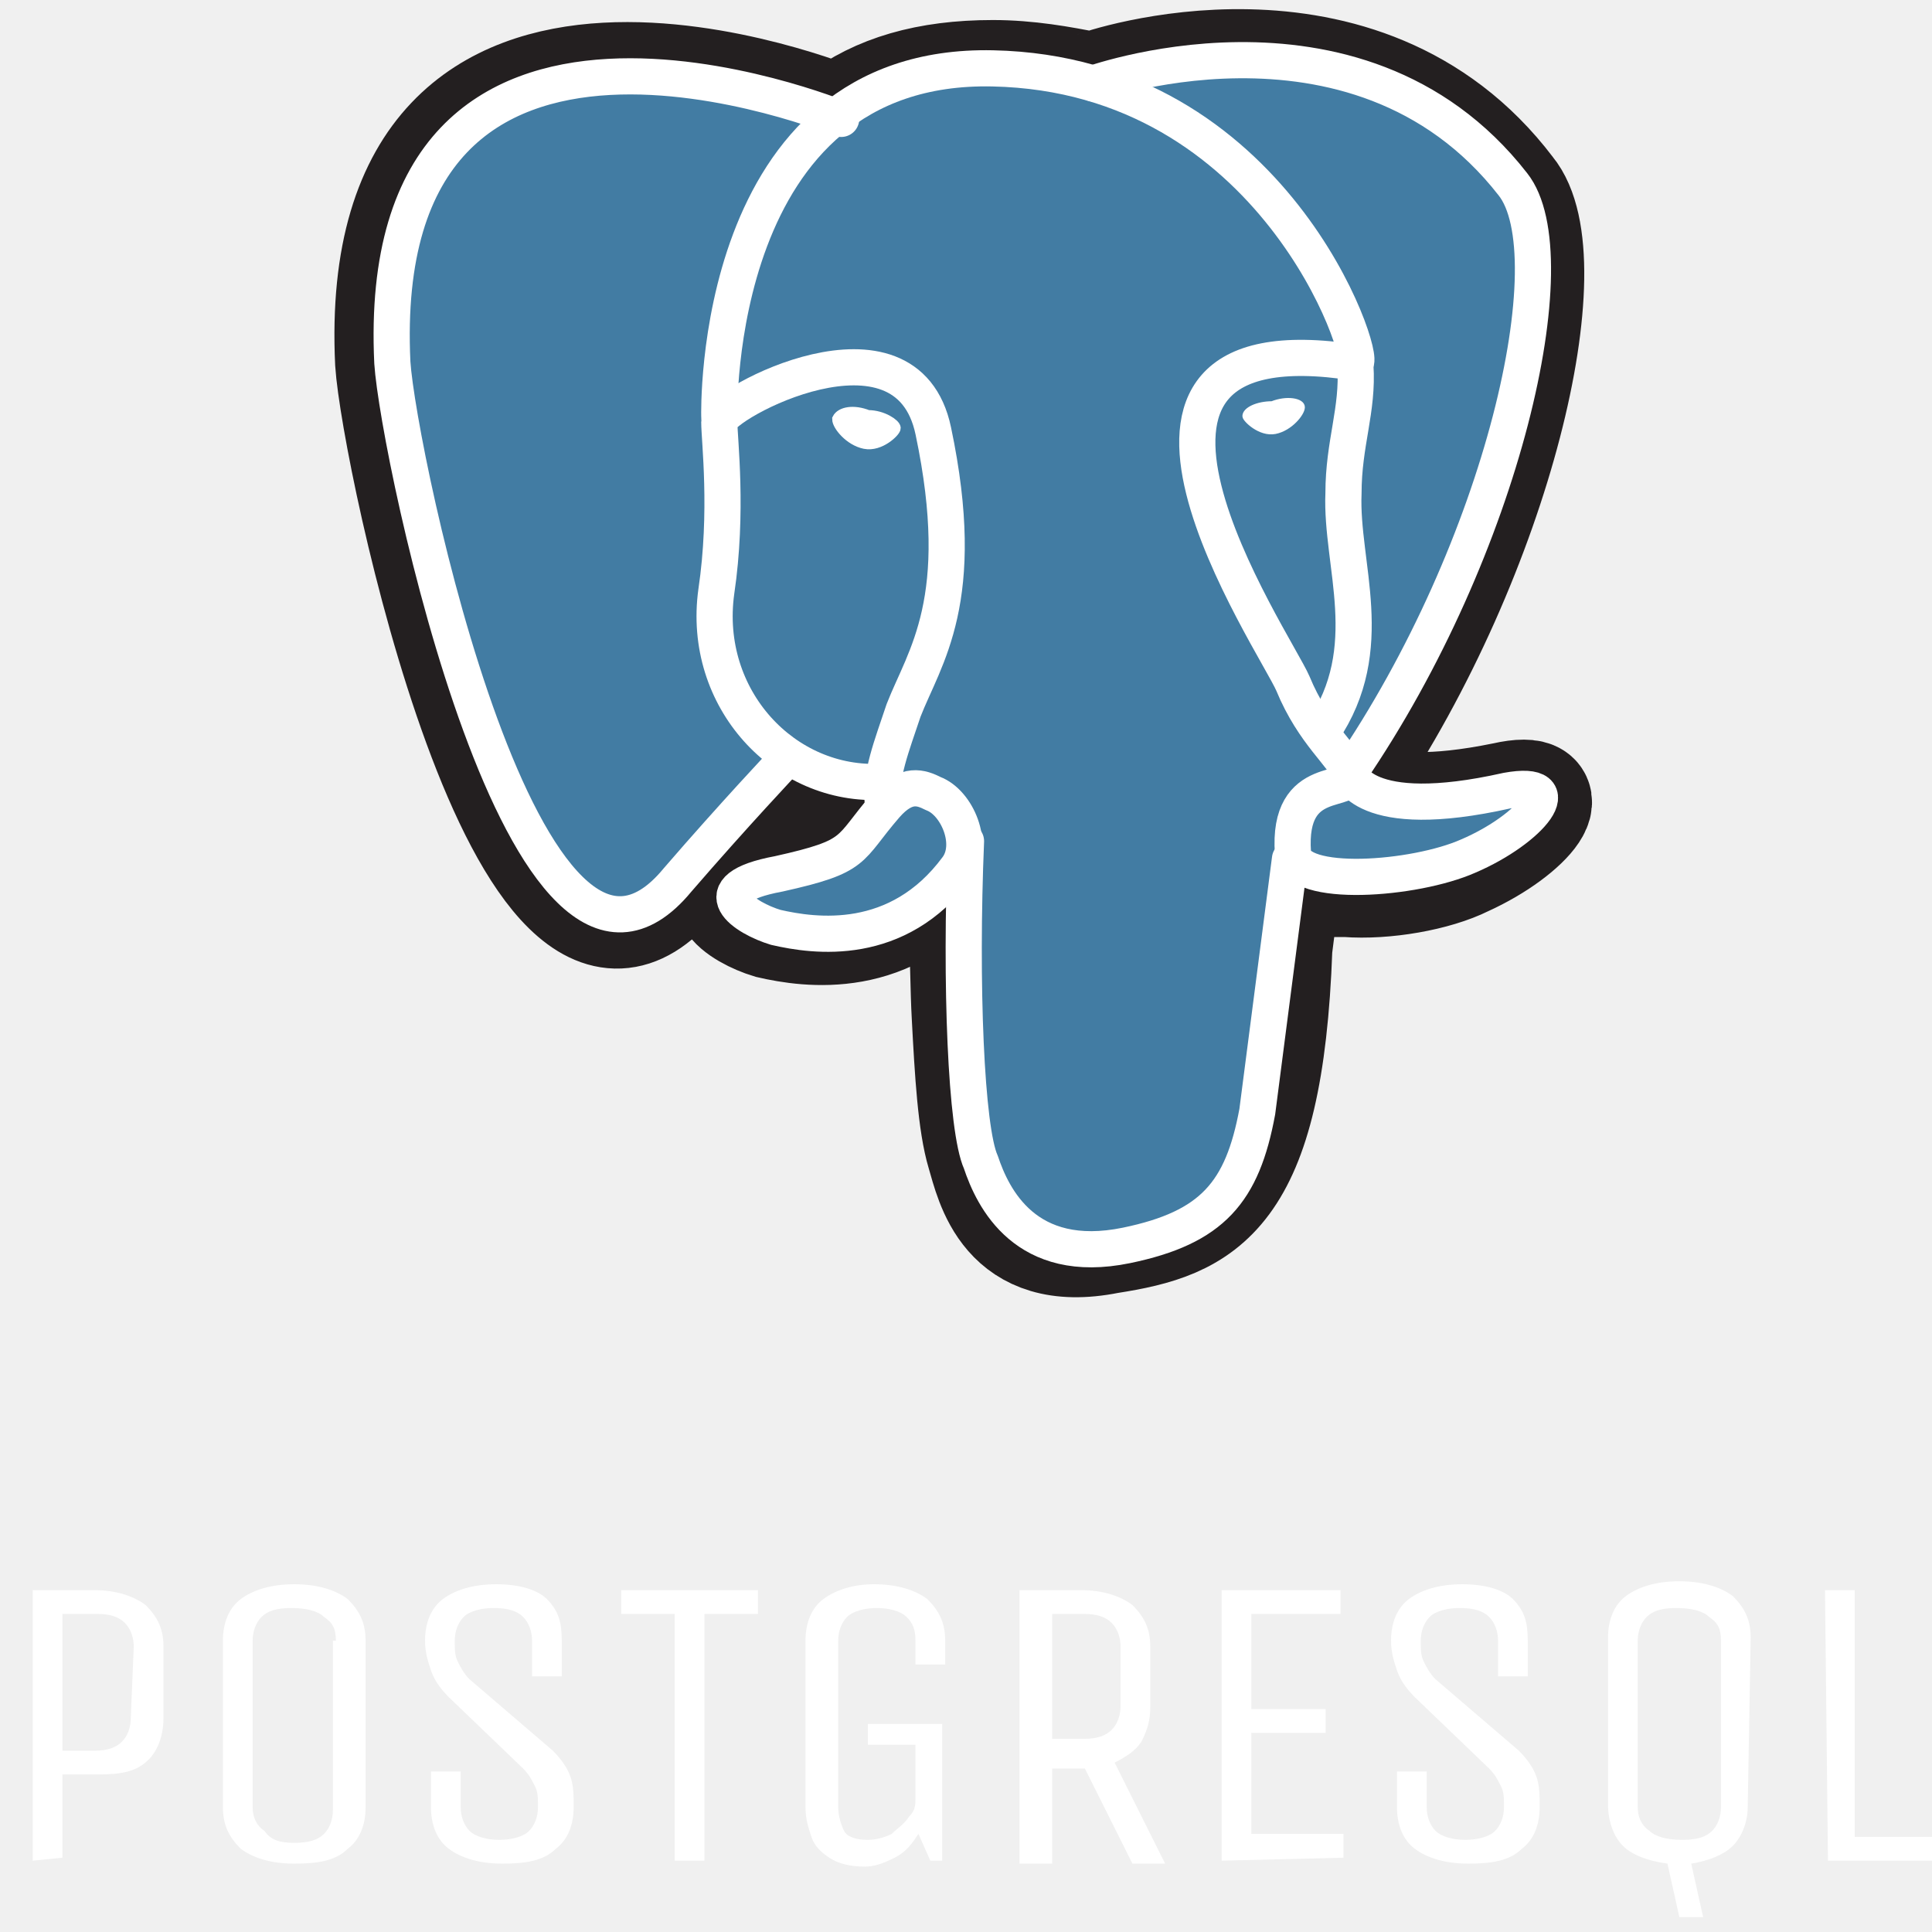
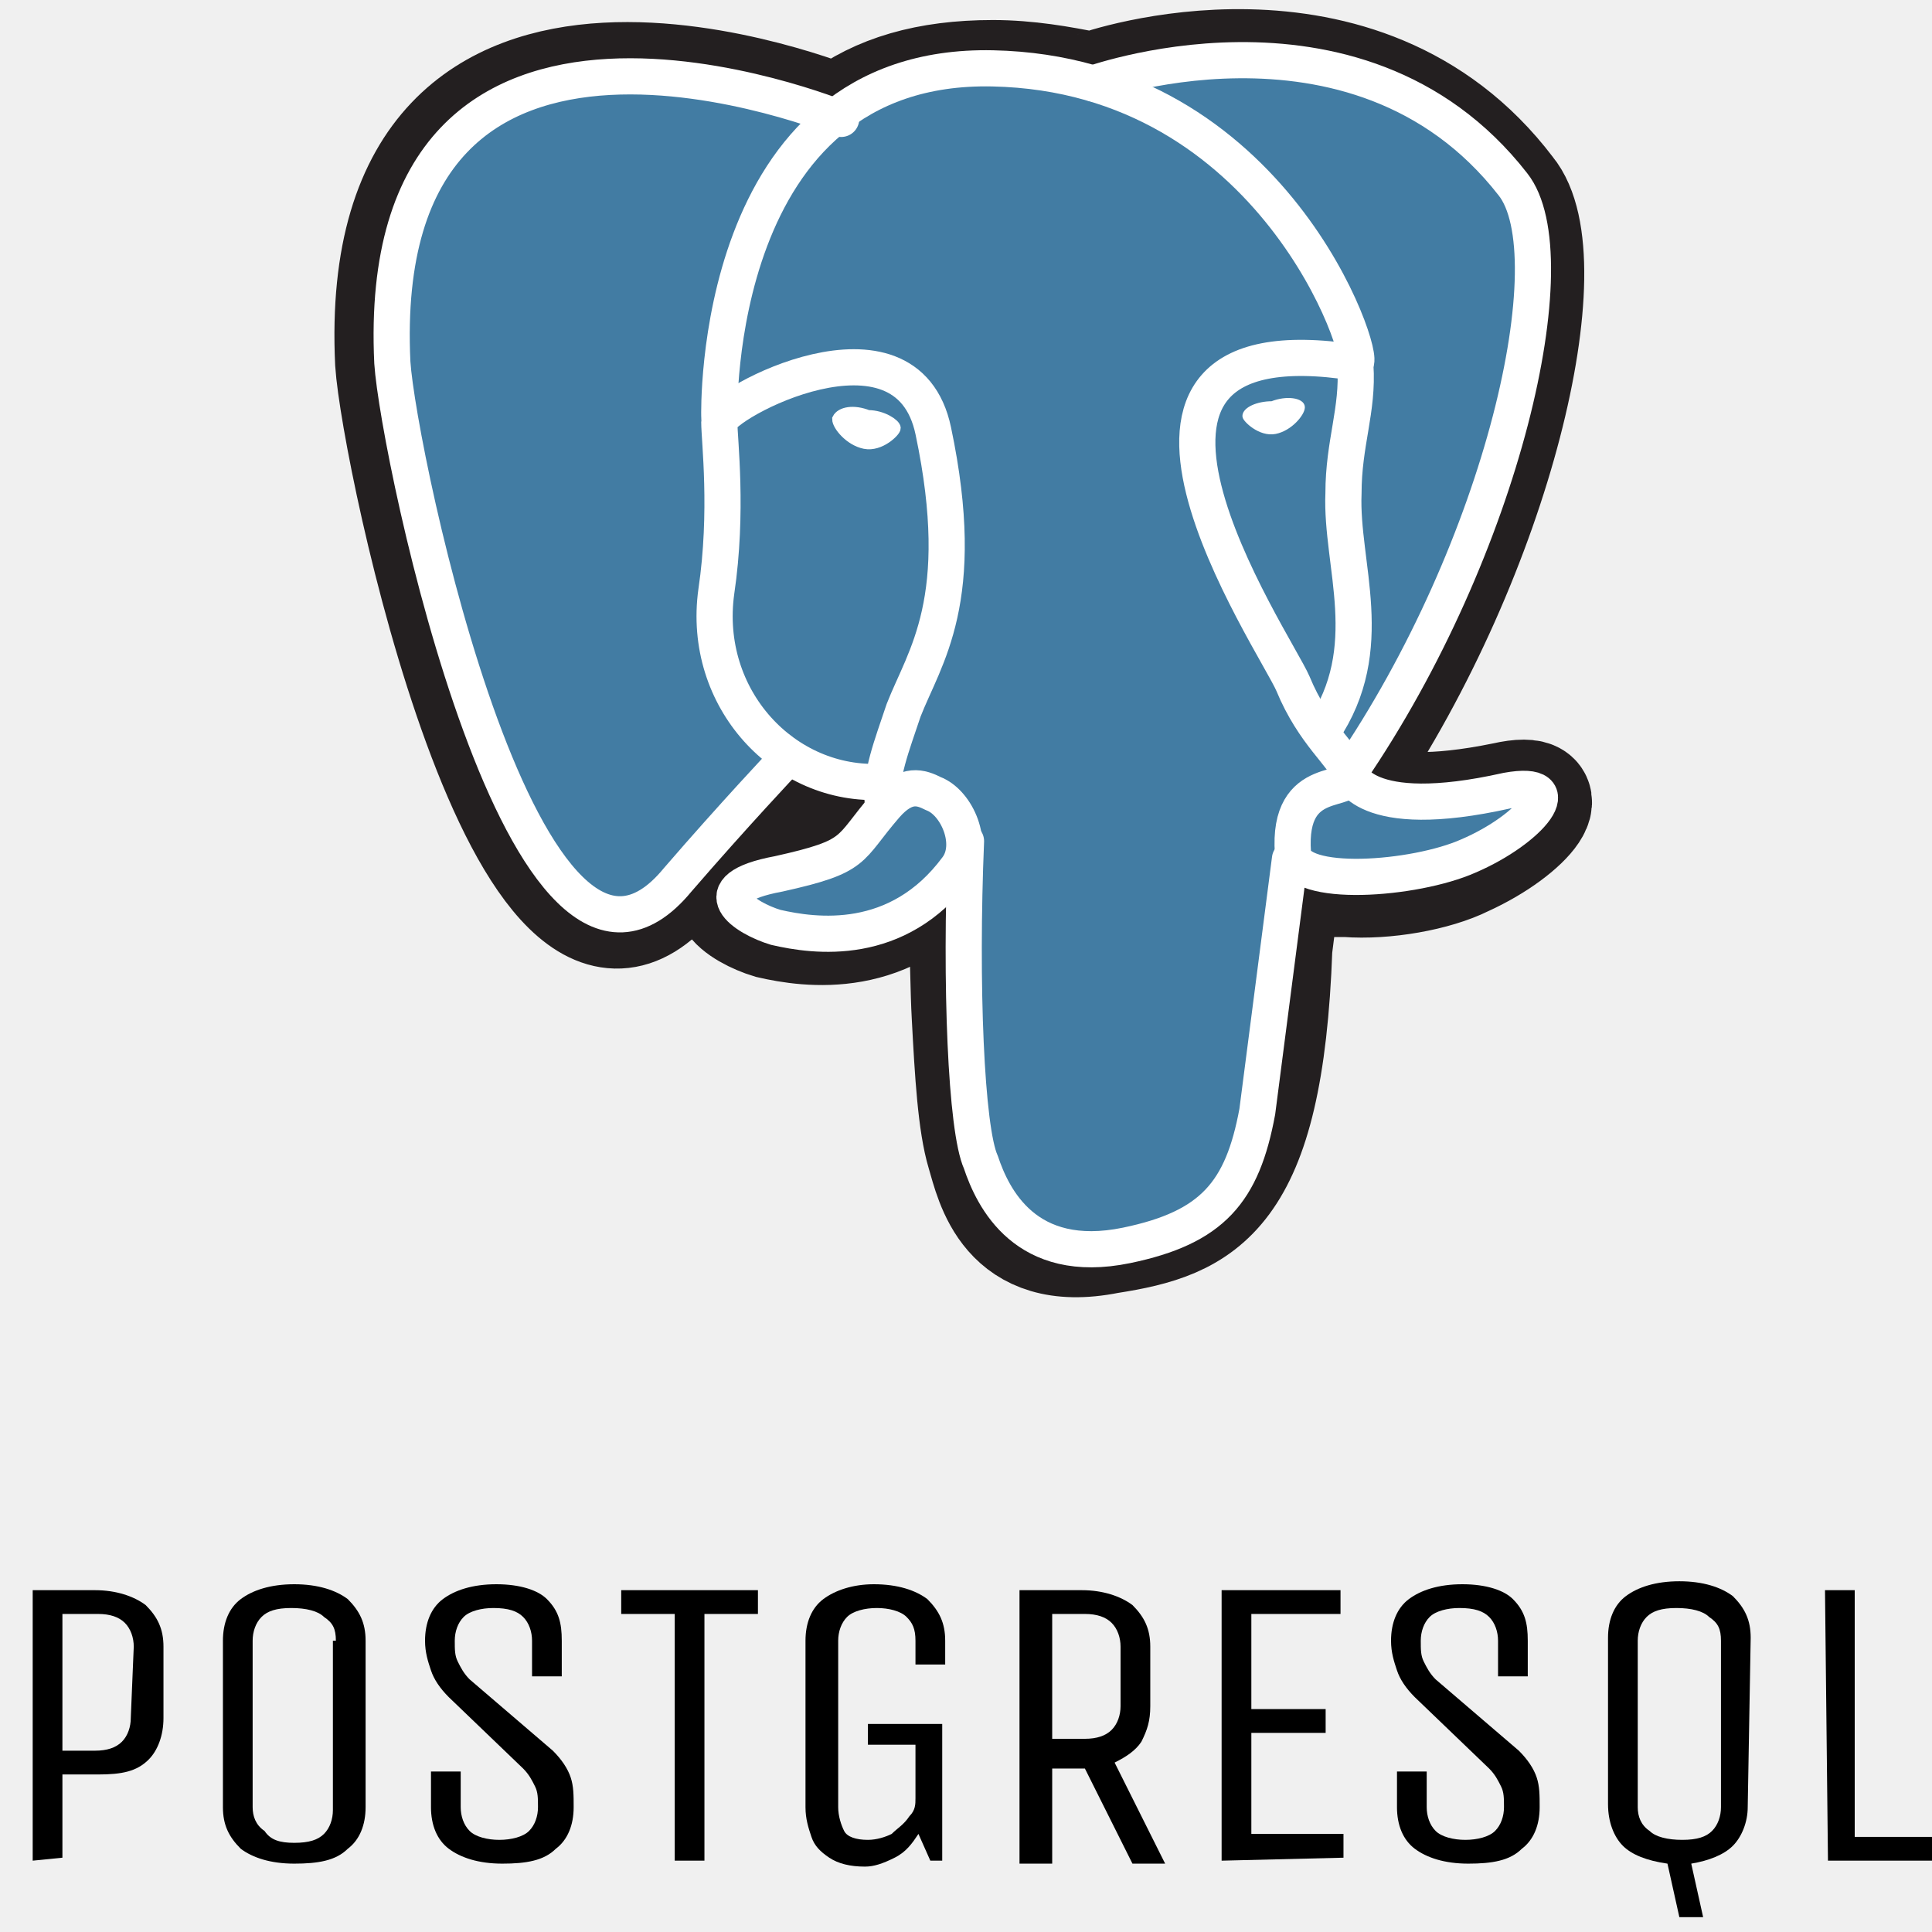
<svg xmlns="http://www.w3.org/2000/svg" version="1.1" id="Layer_1" x="0px" y="0px" viewBox="0 0 65 65" style="enable-background:new 0 0 65 65;" xml:space="preserve">
  <style type="text/css">
- 	.st0{fill:#FFFFFF;}
- 	.st1{fill:#231F20;stroke:#231F20;stroke-width:3.652;}
- 	.st2{fill:#427CA3;}
- 	.st3{fill:none;stroke:#FFFFFF;stroke-width:1.217;stroke-linecap:round;stroke-linejoin:round;}
- 	.st4{fill:none;stroke:#FFFFFF;stroke-width:1.217;stroke-linecap:round;stroke-linejoin:bevel;}
- 	.st5{fill:none;stroke:#FFFFFF;stroke-width:1.217;stroke-linejoin:round;}
- 	.st6{fill:#FFFFFF;stroke:#FFFFFF;stroke-width:0.406;}
- 	.st7{fill:#FFFFFF;stroke:#FFFFFF;stroke-width:0.202;}
+ 	.st0{fill:#231F20;stroke:#231F20;stroke-width:3.652;}
+ 	.st1{fill:#427CA3;}
+ 	.st2{fill:none;stroke:#FFFFFF;stroke-width:1.217;stroke-linecap:round;stroke-linejoin:round;}
+ 	.st3{fill:none;stroke:#FFFFFF;stroke-width:1.217;stroke-linecap:round;stroke-linejoin:bevel;}
+ 	.st4{fill:none;stroke:#FFFFFF;stroke-width:1.217;stroke-linejoin:round;}
+ 	.st5{fill:#FFFFFF;stroke:#FFFFFF;stroke-width:0.406;}
+ 	.st6{fill:#FFFFFF;stroke:#FFFFFF;stroke-width:0.202;}
</style>
  <g>
-     <path class="st0" d="M1.1,62.6v-9.1h2.1c0.7,0,1.3,0.2,1.7,0.5c0.4,0.4,0.6,0.8,0.6,1.4v2.4c0,0.6-0.2,1.1-0.5,1.4   c-0.4,0.4-0.9,0.5-1.7,0.5H2.1v2.8L1.1,62.6L1.1,62.6z M4.5,55.4c0-0.3-0.1-0.6-0.3-0.8s-0.5-0.3-0.9-0.3H2.1v4.6h1.1   c0.4,0,0.7-0.1,0.9-0.3c0.2-0.2,0.3-0.5,0.3-0.8L4.5,55.4L4.5,55.4z" />
-     <path class="st0" d="M12.3,60.8c0,0.6-0.2,1.1-0.6,1.4c-0.4,0.4-1,0.5-1.8,0.5s-1.4-0.2-1.8-0.5c-0.4-0.4-0.6-0.8-0.6-1.4v-5.6   c0-0.6,0.2-1.1,0.6-1.4c0.4-0.3,1-0.5,1.8-0.5s1.4,0.2,1.8,0.5c0.4,0.4,0.6,0.8,0.6,1.4V60.8z M11.3,55.2c0-0.4-0.1-0.6-0.4-0.8   c-0.2-0.2-0.6-0.3-1.1-0.3s-0.8,0.1-1,0.3s-0.3,0.5-0.3,0.8v5.6c0,0.3,0.1,0.6,0.4,0.8c0.2,0.3,0.5,0.4,1,0.4s0.8-0.1,1-0.3   s0.3-0.5,0.3-0.8v-5.7H11.3z" />
-     <path class="st0" d="M18.6,58.9c0.3,0.3,0.5,0.6,0.6,0.9c0.1,0.3,0.1,0.6,0.1,1c0,0.6-0.2,1.1-0.6,1.4c-0.4,0.4-1,0.5-1.8,0.5   s-1.4-0.2-1.8-0.5s-0.6-0.8-0.6-1.4v-1.2h1v1.2c0,0.3,0.1,0.6,0.3,0.8c0.2,0.2,0.6,0.3,1,0.3s0.8-0.1,1-0.3s0.3-0.5,0.3-0.8   s0-0.5-0.1-0.7s-0.2-0.4-0.4-0.6l-2.5-2.4c-0.3-0.3-0.5-0.6-0.6-0.9c-0.1-0.3-0.2-0.6-0.2-1c0-0.6,0.2-1.1,0.6-1.4   c0.4-0.3,1-0.5,1.8-0.5c0.8,0,1.4,0.2,1.7,0.5c0.4,0.4,0.5,0.8,0.5,1.4v1.2h-1v-1.2c0-0.3-0.1-0.6-0.3-0.8c-0.2-0.2-0.5-0.3-1-0.3   c-0.4,0-0.8,0.1-1,0.3s-0.3,0.5-0.3,0.8s0,0.5,0.1,0.7s0.2,0.4,0.4,0.6L18.6,58.9z" />
-     <path class="st0" d="M25.5,54.3h-1.8v8.3h-1v-8.3h-1.8v-0.8h4.6C25.5,53.5,25.5,54.3,25.5,54.3z" />
-     <path class="st0" d="M29.2,58h2.5v4.6h-0.4l-0.4-0.9c-0.2,0.3-0.4,0.6-0.8,0.8s-0.7,0.3-1,0.3c-0.5,0-0.9-0.1-1.2-0.3   c-0.3-0.2-0.5-0.4-0.6-0.7s-0.2-0.6-0.2-1v-5.6c0-0.6,0.2-1.1,0.6-1.4c0.4-0.3,1-0.5,1.7-0.5c0.8,0,1.4,0.2,1.8,0.5   c0.4,0.4,0.6,0.8,0.6,1.4V56h-1v-0.8c0-0.4-0.1-0.6-0.3-0.8c-0.2-0.2-0.6-0.3-1-0.3s-0.8,0.1-1,0.3s-0.3,0.5-0.3,0.8v5.6   c0,0.3,0.1,0.6,0.2,0.8s0.4,0.3,0.8,0.3c0.3,0,0.6-0.1,0.8-0.2c0.2-0.2,0.4-0.3,0.6-0.6c0.2-0.2,0.2-0.4,0.2-0.6v-1.8h-1.6   C29.2,58.7,29.2,58,29.2,58z" />
-     <path class="st0" d="M34.3,62.6v-9.1h2.1c0.7,0,1.3,0.2,1.7,0.5c0.4,0.4,0.6,0.8,0.6,1.4v2c0,0.5-0.1,0.8-0.3,1.2   c-0.2,0.3-0.5,0.5-0.9,0.7l1.7,3.4h-1.1l-1.6-3.2h-1.1v3.2h-1.1V62.6z M37.7,55.4c0-0.3-0.1-0.6-0.3-0.8s-0.5-0.3-0.9-0.3h-1.1v4.2   h1.1c0.4,0,0.7-0.1,0.9-0.3s0.3-0.5,0.3-0.8V55.4z" />
-     <path class="st0" d="M41.1,62.6v-9.1h4v0.8h-3v3.2h2.5v0.8h-2.5v3.4h3.1v0.8L41.1,62.6L41.1,62.6z" />
-     <path class="st0" d="M51.1,58.9c0.3,0.3,0.5,0.6,0.6,0.9c0.1,0.3,0.1,0.6,0.1,1c0,0.6-0.2,1.1-0.6,1.4c-0.4,0.4-1,0.5-1.8,0.5   s-1.4-0.2-1.8-0.5S47,61.4,47,60.8v-1.2h1v1.2c0,0.3,0.1,0.6,0.3,0.8s0.6,0.3,1,0.3s0.8-0.1,1-0.3s0.3-0.5,0.3-0.8s0-0.5-0.1-0.7   s-0.2-0.4-0.4-0.6l-2.5-2.4c-0.3-0.3-0.5-0.6-0.6-0.9c-0.1-0.3-0.2-0.6-0.2-1c0-0.6,0.2-1.1,0.6-1.4c0.4-0.3,1-0.5,1.8-0.5   s1.4,0.2,1.7,0.5c0.4,0.4,0.5,0.8,0.5,1.4v1.2h-1v-1.2c0-0.3-0.1-0.6-0.3-0.8s-0.5-0.3-1-0.3c-0.4,0-0.8,0.1-1,0.3   s-0.3,0.5-0.3,0.8s0,0.5,0.1,0.7s0.2,0.4,0.4,0.6L51.1,58.9z" />
-     <path class="st0" d="M58.8,60.8c0,0.5-0.2,1-0.5,1.3s-0.8,0.5-1.4,0.6l0.4,1.8h-0.8l-0.4-1.8c-0.7-0.1-1.2-0.3-1.5-0.6   s-0.5-0.8-0.5-1.4v-5.6c0-0.6,0.2-1.1,0.6-1.4c0.4-0.3,1-0.5,1.8-0.5s1.4,0.2,1.8,0.5c0.4,0.4,0.6,0.8,0.6,1.4L58.8,60.8L58.8,60.8   z M57.9,55.2c0-0.4-0.1-0.6-0.4-0.8c-0.2-0.2-0.6-0.3-1.1-0.3s-0.8,0.1-1,0.3s-0.3,0.5-0.3,0.8v5.6c0,0.3,0.1,0.6,0.4,0.8   c0.2,0.2,0.6,0.3,1.1,0.3s0.8-0.1,1-0.3s0.3-0.5,0.3-0.8V55.2z" />
-     <path class="st0" d="M61.4,53.5h1v8.3H65v0.8h-3.5L61.4,53.5L61.4,53.5z" />
+     <path d="M1.1,62.6v-9.1h2.1c0.7,0,1.3,0.2,1.7,0.5c0.4,0.4,0.6,0.8,0.6,1.4v2.4c0,0.6-0.2,1.1-0.5,1.4c-0.4,0.4-0.9,0.5-1.7,0.5   H2.1v2.8L1.1,62.6L1.1,62.6z M4.5,55.4c0-0.3-0.1-0.6-0.3-0.8s-0.5-0.3-0.9-0.3H2.1v4.6h1.1c0.4,0,0.7-0.1,0.9-0.3   c0.2-0.2,0.3-0.5,0.3-0.8L4.5,55.4L4.5,55.4z" />
+     <path d="M12.3,60.8c0,0.6-0.2,1.1-0.6,1.4c-0.4,0.4-1,0.5-1.8,0.5s-1.4-0.2-1.8-0.5c-0.4-0.4-0.6-0.8-0.6-1.4v-5.6   c0-0.6,0.2-1.1,0.6-1.4c0.4-0.3,1-0.5,1.8-0.5s1.4,0.2,1.8,0.5c0.4,0.4,0.6,0.8,0.6,1.4V60.8z M11.3,55.2c0-0.4-0.1-0.6-0.4-0.8   c-0.2-0.2-0.6-0.3-1.1-0.3s-0.8,0.1-1,0.3s-0.3,0.5-0.3,0.8v5.6c0,0.3,0.1,0.6,0.4,0.8c0.2,0.3,0.5,0.4,1,0.4s0.8-0.1,1-0.3   s0.3-0.5,0.3-0.8v-5.7H11.3z" />
+     <path d="M18.6,58.9c0.3,0.3,0.5,0.6,0.6,0.9c0.1,0.3,0.1,0.6,0.1,1c0,0.6-0.2,1.1-0.6,1.4c-0.4,0.4-1,0.5-1.8,0.5s-1.4-0.2-1.8-0.5   s-0.6-0.8-0.6-1.4v-1.2h1v1.2c0,0.3,0.1,0.6,0.3,0.8c0.2,0.2,0.6,0.3,1,0.3s0.8-0.1,1-0.3s0.3-0.5,0.3-0.8s0-0.5-0.1-0.7   s-0.2-0.4-0.4-0.6l-2.5-2.4c-0.3-0.3-0.5-0.6-0.6-0.9c-0.1-0.3-0.2-0.6-0.2-1c0-0.6,0.2-1.1,0.6-1.4c0.4-0.3,1-0.5,1.8-0.5   c0.8,0,1.4,0.2,1.7,0.5c0.4,0.4,0.5,0.8,0.5,1.4v1.2h-1v-1.2c0-0.3-0.1-0.6-0.3-0.8c-0.2-0.2-0.5-0.3-1-0.3c-0.4,0-0.8,0.1-1,0.3   s-0.3,0.5-0.3,0.8s0,0.5,0.1,0.7s0.2,0.4,0.4,0.6L18.6,58.9z" />
+     <path d="M25.5,54.3h-1.8v8.3h-1v-8.3h-1.8v-0.8h4.6C25.5,53.5,25.5,54.3,25.5,54.3z" />
+     <path d="M29.2,58h2.5v4.6h-0.4l-0.4-0.9c-0.2,0.3-0.4,0.6-0.8,0.8s-0.7,0.3-1,0.3c-0.5,0-0.9-0.1-1.2-0.3c-0.3-0.2-0.5-0.4-0.6-0.7   s-0.2-0.6-0.2-1v-5.6c0-0.6,0.2-1.1,0.6-1.4c0.4-0.3,1-0.5,1.7-0.5c0.8,0,1.4,0.2,1.8,0.5c0.4,0.4,0.6,0.8,0.6,1.4V56h-1v-0.8   c0-0.4-0.1-0.6-0.3-0.8c-0.2-0.2-0.6-0.3-1-0.3s-0.8,0.1-1,0.3s-0.3,0.5-0.3,0.8v5.6c0,0.3,0.1,0.6,0.2,0.8s0.4,0.3,0.8,0.3   c0.3,0,0.6-0.1,0.8-0.2c0.2-0.2,0.4-0.3,0.6-0.6c0.2-0.2,0.2-0.4,0.2-0.6v-1.8h-1.6C29.2,58.7,29.2,58,29.2,58z" />
+     <path d="M34.3,62.6v-9.1h2.1c0.7,0,1.3,0.2,1.7,0.5c0.4,0.4,0.6,0.8,0.6,1.4v2c0,0.5-0.1,0.8-0.3,1.2c-0.2,0.3-0.5,0.5-0.9,0.7   l1.7,3.4h-1.1l-1.6-3.2h-1.1v3.2h-1.1C34.3,62.7,34.3,62.6,34.3,62.6z M37.7,55.4c0-0.3-0.1-0.6-0.3-0.8s-0.5-0.3-0.9-0.3h-1.1v4.2   h1.1c0.4,0,0.7-0.1,0.9-0.3s0.3-0.5,0.3-0.8V55.4z" />
+     <path d="M41.1,62.6v-9.1h4v0.8h-3v3.2h2.5v0.8h-2.5v3.4h3.1v0.8L41.1,62.6L41.1,62.6z" />
+     <path d="M51.1,58.9c0.3,0.3,0.5,0.6,0.6,0.9c0.1,0.3,0.1,0.6,0.1,1c0,0.6-0.2,1.1-0.6,1.4c-0.4,0.4-1,0.5-1.8,0.5s-1.4-0.2-1.8-0.5   S47,61.4,47,60.8v-1.2h1v1.2c0,0.3,0.1,0.6,0.3,0.8s0.6,0.3,1,0.3s0.8-0.1,1-0.3s0.3-0.5,0.3-0.8s0-0.5-0.1-0.7s-0.2-0.4-0.4-0.6   l-2.5-2.4c-0.3-0.3-0.5-0.6-0.6-0.9c-0.1-0.3-0.2-0.6-0.2-1c0-0.6,0.2-1.1,0.6-1.4c0.4-0.3,1-0.5,1.8-0.5s1.4,0.2,1.7,0.5   c0.4,0.4,0.5,0.8,0.5,1.4v1.2h-1v-1.2c0-0.3-0.1-0.6-0.3-0.8s-0.5-0.3-1-0.3c-0.4,0-0.8,0.1-1,0.3s-0.3,0.5-0.3,0.8s0,0.5,0.1,0.7   s0.2,0.4,0.4,0.6L51.1,58.9z" />
+     <path d="M58.8,60.8c0,0.5-0.2,1-0.5,1.3s-0.8,0.5-1.4,0.6l0.4,1.8h-0.8l-0.4-1.8c-0.7-0.1-1.2-0.3-1.5-0.6s-0.5-0.8-0.5-1.4v-5.6   c0-0.6,0.2-1.1,0.6-1.4c0.4-0.3,1-0.5,1.8-0.5s1.4,0.2,1.8,0.5c0.4,0.4,0.6,0.8,0.6,1.4L58.8,60.8L58.8,60.8z M57.9,55.2   c0-0.4-0.1-0.6-0.4-0.8c-0.2-0.2-0.6-0.3-1.1-0.3s-0.8,0.1-1,0.3s-0.3,0.5-0.3,0.8v5.6c0,0.3,0.1,0.6,0.4,0.8   c0.2,0.2,0.6,0.3,1.1,0.3s0.8-0.1,1-0.3s0.3-0.5,0.3-0.8V55.2z" />
+     <path d="M61.4,53.5h1v8.3H65v0.8h-3.5L61.4,53.5L61.4,53.5z" />
  </g>
-   <path class="st1" d="M43,31.9c0.3-2.3,0.2-2.6,1.9-2.2h0.4c1.3,0.1,3-0.2,4-0.7c2.2-1,3.5-2.7,1.3-2.2c-4.9,1-5.3-0.6-5.3-0.6  c5.2-7.7,7.4-17.5,5.5-19.8C45.8-0.2,37,2.8,36.8,2.9h-0.1c-1-0.2-2.1-0.4-3.3-0.4c-2.2,0-3.9,0.5-5.2,1.5c0,0-15.8-6.5-15.1,8.2  c0.2,3.1,4.5,23.6,9.6,17.4c1.9-2.2,3.7-4.2,3.7-4.2c0.9,0.6,2,0.9,3.1,0.8l0.1-0.1c0,0.3,0,0.6,0,0.9c-1.3,1.5-0.9,1.7-3.6,2.3  c-2.7,0.5-1.1,1.5-0.1,1.8c1.3,0.3,4.1,0.7,6.1-2L32,29.4c0.5,0.4,0.4,3,0.5,4.8c0.1,1.9,0.2,3.6,0.5,4.6s0.8,3.6,4.3,2.9  C40.5,41.2,42.7,40.3,43,31.9" />
-   <path class="st2" d="M50.7,26.7c-4.9,1-5.3-0.6-5.3-0.6c5.2-7.7,7.4-17.5,5.5-19.8C45.8-0.2,37,2.8,36.8,2.9h-0.1  c-1-0.2-2.1-0.4-3.3-0.4c-2.2,0-3.9,0.5-5.2,1.5c0,0-15.8-6.5-15.1,8.2c0.2,3.1,4.5,23.6,9.6,17.4c1.9-2.2,3.7-4.2,3.7-4.2  c0.9,0.6,2,0.9,3.1,0.8l0.1-0.1c0,0.3,0,0.5,0,0.9c-1.3,1.5-0.9,1.7-3.6,2.3c-2.7,0.5-1.1,1.5-0.1,1.8c1.3,0.3,4.1,0.7,6.1-2  L32,29.4c0.5,0.4,0.9,2.7,0.8,4.8s-0.1,3.5,0.3,4.6c0.4,1.1,0.8,3.6,4.3,2.9c2.9-0.6,4.4-2.2,4.7-4.9c0.2-1.9,0.4-1.6,0.5-3.3  l0.3-0.8c0.3-2.6,0.1-3.4,1.9-3h0.4c1.3,0.1,3-0.2,4-0.7C51.5,28,52.8,26.3,50.7,26.7L50.7,26.7z" />
+   <path class="st0" d="M43,31.9c0.3-2.3,0.2-2.6,1.9-2.2h0.4c1.3,0.1,3-0.2,4-0.7c2.2-1,3.5-2.7,1.3-2.2c-4.9,1-5.3-0.6-5.3-0.6  c5.2-7.7,7.4-17.5,5.5-19.8c-5-6.6-13.8-3.6-14-3.5h-0.1c-1-0.2-2.1-0.4-3.3-0.4c-2.2,0-3.9,0.5-5.2,1.5c0,0-15.8-6.5-15.1,8.2  c0.2,3.1,4.5,23.6,9.6,17.4c1.9-2.2,3.7-4.2,3.7-4.2c0.9,0.6,2,0.9,3.1,0.8l0.1-0.1c0,0.3,0,0.6,0,0.9c-1.3,1.5-0.9,1.7-3.6,2.3  c-2.7,0.5-1.1,1.5-0.1,1.8c1.3,0.3,4.1,0.7,6.1-2v0.3c0.5,0.4,0.4,3,0.5,4.8c0.1,1.9,0.2,3.6,0.5,4.6s0.8,3.6,4.3,2.9  C40.5,41.2,42.7,40.3,43,31.9" />
+   <path class="st1" d="M50.7,26.7c-4.9,1-5.3-0.6-5.3-0.6c5.2-7.7,7.4-17.5,5.5-19.8C45.8-0.2,37,2.8,36.8,2.9h-0.1  c-1-0.2-2.1-0.4-3.3-0.4c-2.2,0-3.9,0.5-5.2,1.5c0,0-15.8-6.5-15.1,8.2c0.2,3.1,4.5,23.6,9.6,17.4c1.9-2.2,3.7-4.2,3.7-4.2  c0.9,0.6,2,0.9,3.1,0.8l0.1-0.1c0,0.3,0,0.5,0,0.9c-1.3,1.5-0.9,1.7-3.6,2.3c-2.7,0.5-1.1,1.5-0.1,1.8c1.3,0.3,4.1,0.7,6.1-2v0.3  c0.5,0.4,0.9,2.7,0.8,4.8s-0.1,3.5,0.3,4.6c0.4,1.1,0.8,3.6,4.3,2.9c2.9-0.6,4.4-2.2,4.7-4.9c0.2-1.9,0.4-1.6,0.5-3.3l0.3-0.8  c0.3-2.6,0.1-3.4,1.9-3h0.4c1.3,0.1,3-0.2,4-0.7C51.5,28,52.8,26.3,50.7,26.7L50.7,26.7z" />
  <g>
    <g>
-       <path class="st3" d="M32.5,28.3c-0.2,4.8,0,9.7,0.5,10.8c0.4,1.2,1.5,3.5,4.9,2.8c2.9-0.6,3.9-1.8,4.4-4.5l1.1-8.5 M28.3,4    c0,0-15.8-6.5-15.1,8.2c0.2,3.1,4.5,23.6,9.6,17.4c1.9-2.2,3.6-4,3.6-4 M36.8,2.8C36.3,3,45.6-0.6,50.9,6.2    c1.9,2.4-0.3,12.2-5.5,19.8" />
-       <path class="st4" d="M45.4,26c0,0,0.4,1.7,5.3,0.6c2.2-0.4,0.8,1.3-1.3,2.2c-1.8,0.8-5.8,1.1-5.9-0.1C43.3,25.9,45.6,26.8,45.4,26    c-0.2-0.6-1.2-1.3-1.9-3c-0.6-1.4-8.1-12.4,2.1-10.8c0.4-0.1-2.7-9.7-12.2-9.9c-9.5-0.2-9.2,11.7-9.2,11.7" />
+       <path class="st2" d="M32.5,28.3c-0.2,4.8,0,9.7,0.5,10.8c0.4,1.2,1.5,3.5,4.9,2.8c2.9-0.6,3.9-1.8,4.4-4.5l1.1-8.5 M28.3,4    c0,0-15.8-6.5-15.1,8.2c0.2,3.1,4.5,23.6,9.6,17.4c1.9-2.2,3.6-4,3.6-4 M36.8,2.8C36.3,3,45.6-0.6,50.9,6.2    c1.9,2.4-0.3,12.2-5.5,19.8" />
+       <path class="st3" d="M45.4,26c0,0,0.4,1.7,5.3,0.6c2.2-0.4,0.8,1.3-1.3,2.2c-1.8,0.8-5.8,1.1-5.9-0.1C43.3,25.9,45.6,26.8,45.4,26    c-0.2-0.6-1.2-1.3-1.9-3c-0.6-1.4-8.1-12.4,2.1-10.8c0.4-0.1-2.7-9.7-12.2-9.9C23.9,2.1,24.2,14,24.2,14" />
    </g>
    <g>
-       <path class="st5" d="M29.8,27.1c-1.3,1.5-0.9,1.7-3.6,2.3c-2.7,0.5-1.1,1.5-0.1,1.8c1.3,0.3,4.1,0.7,6.1-2c0.6-0.8,0-2.2-0.8-2.5    C31,26.5,30.5,26.3,29.8,27.1L29.8,27.1z" />
-       <path class="st3" d="M29.7,27c-0.1-0.9,0.3-1.9,0.7-3.1c0.7-1.8,2.2-3.7,1-9.4c-0.9-4.3-7.2-0.9-7.2-0.3s0.3,3-0.1,5.7    c-0.5,3.6,2.3,6.6,5.6,6.4" />
+       <path class="st4" d="M29.8,27.1c-1.3,1.5-0.9,1.7-3.6,2.3c-2.7,0.5-1.1,1.5-0.1,1.8c1.3,0.3,4.1,0.7,6.1-2c0.6-0.8,0-2.2-0.8-2.5    C31,26.5,30.5,26.3,29.8,27.1L29.8,27.1z" />
+       <path class="st2" d="M29.7,27c-0.1-0.9,0.3-1.9,0.7-3.1c0.7-1.8,2.2-3.7,1-9.4c-0.9-4.3-7.2-0.9-7.2-0.3s0.3,3-0.1,5.7    c-0.5,3.6,2.3,6.6,5.6,6.4" />
    </g>
  </g>
  <g>
-     <path class="st6" d="M28.2,14.1c0,0.2,0.4,0.7,0.9,0.8c0.5,0.1,1-0.4,1-0.5s-0.4-0.4-0.9-0.4C28.7,13.8,28.3,13.9,28.2,14.1   L28.2,14.1z" />
-     <path class="st7" d="M43.8,13.7c0,0.2-0.4,0.7-0.9,0.8s-1-0.4-1-0.5c0-0.2,0.4-0.4,0.9-0.4C43.3,13.4,43.8,13.5,43.8,13.7   L43.8,13.7z" />
+     <path class="st5" d="M28.2,14.1c0,0.2,0.4,0.7,0.9,0.8s1-0.4,1-0.5S29.7,14,29.2,14C28.7,13.8,28.3,13.9,28.2,14.1L28.2,14.1z" />
+     <path class="st6" d="M43.8,13.7c0,0.2-0.4,0.7-0.9,0.8s-1-0.4-1-0.5c0-0.2,0.4-0.4,0.9-0.4C43.3,13.4,43.8,13.5,43.8,13.7   L43.8,13.7z" />
  </g>
-   <path class="st3" d="M45.6,12.3c0.1,1.5-0.4,2.6-0.4,4.3c-0.1,2.4,1.2,5.2-0.7,8" />
+   <path class="st2" d="M45.6,12.3c0.1,1.5-0.4,2.6-0.4,4.3c-0.1,2.4,1.2,5.2-0.7,8" />
</svg>
